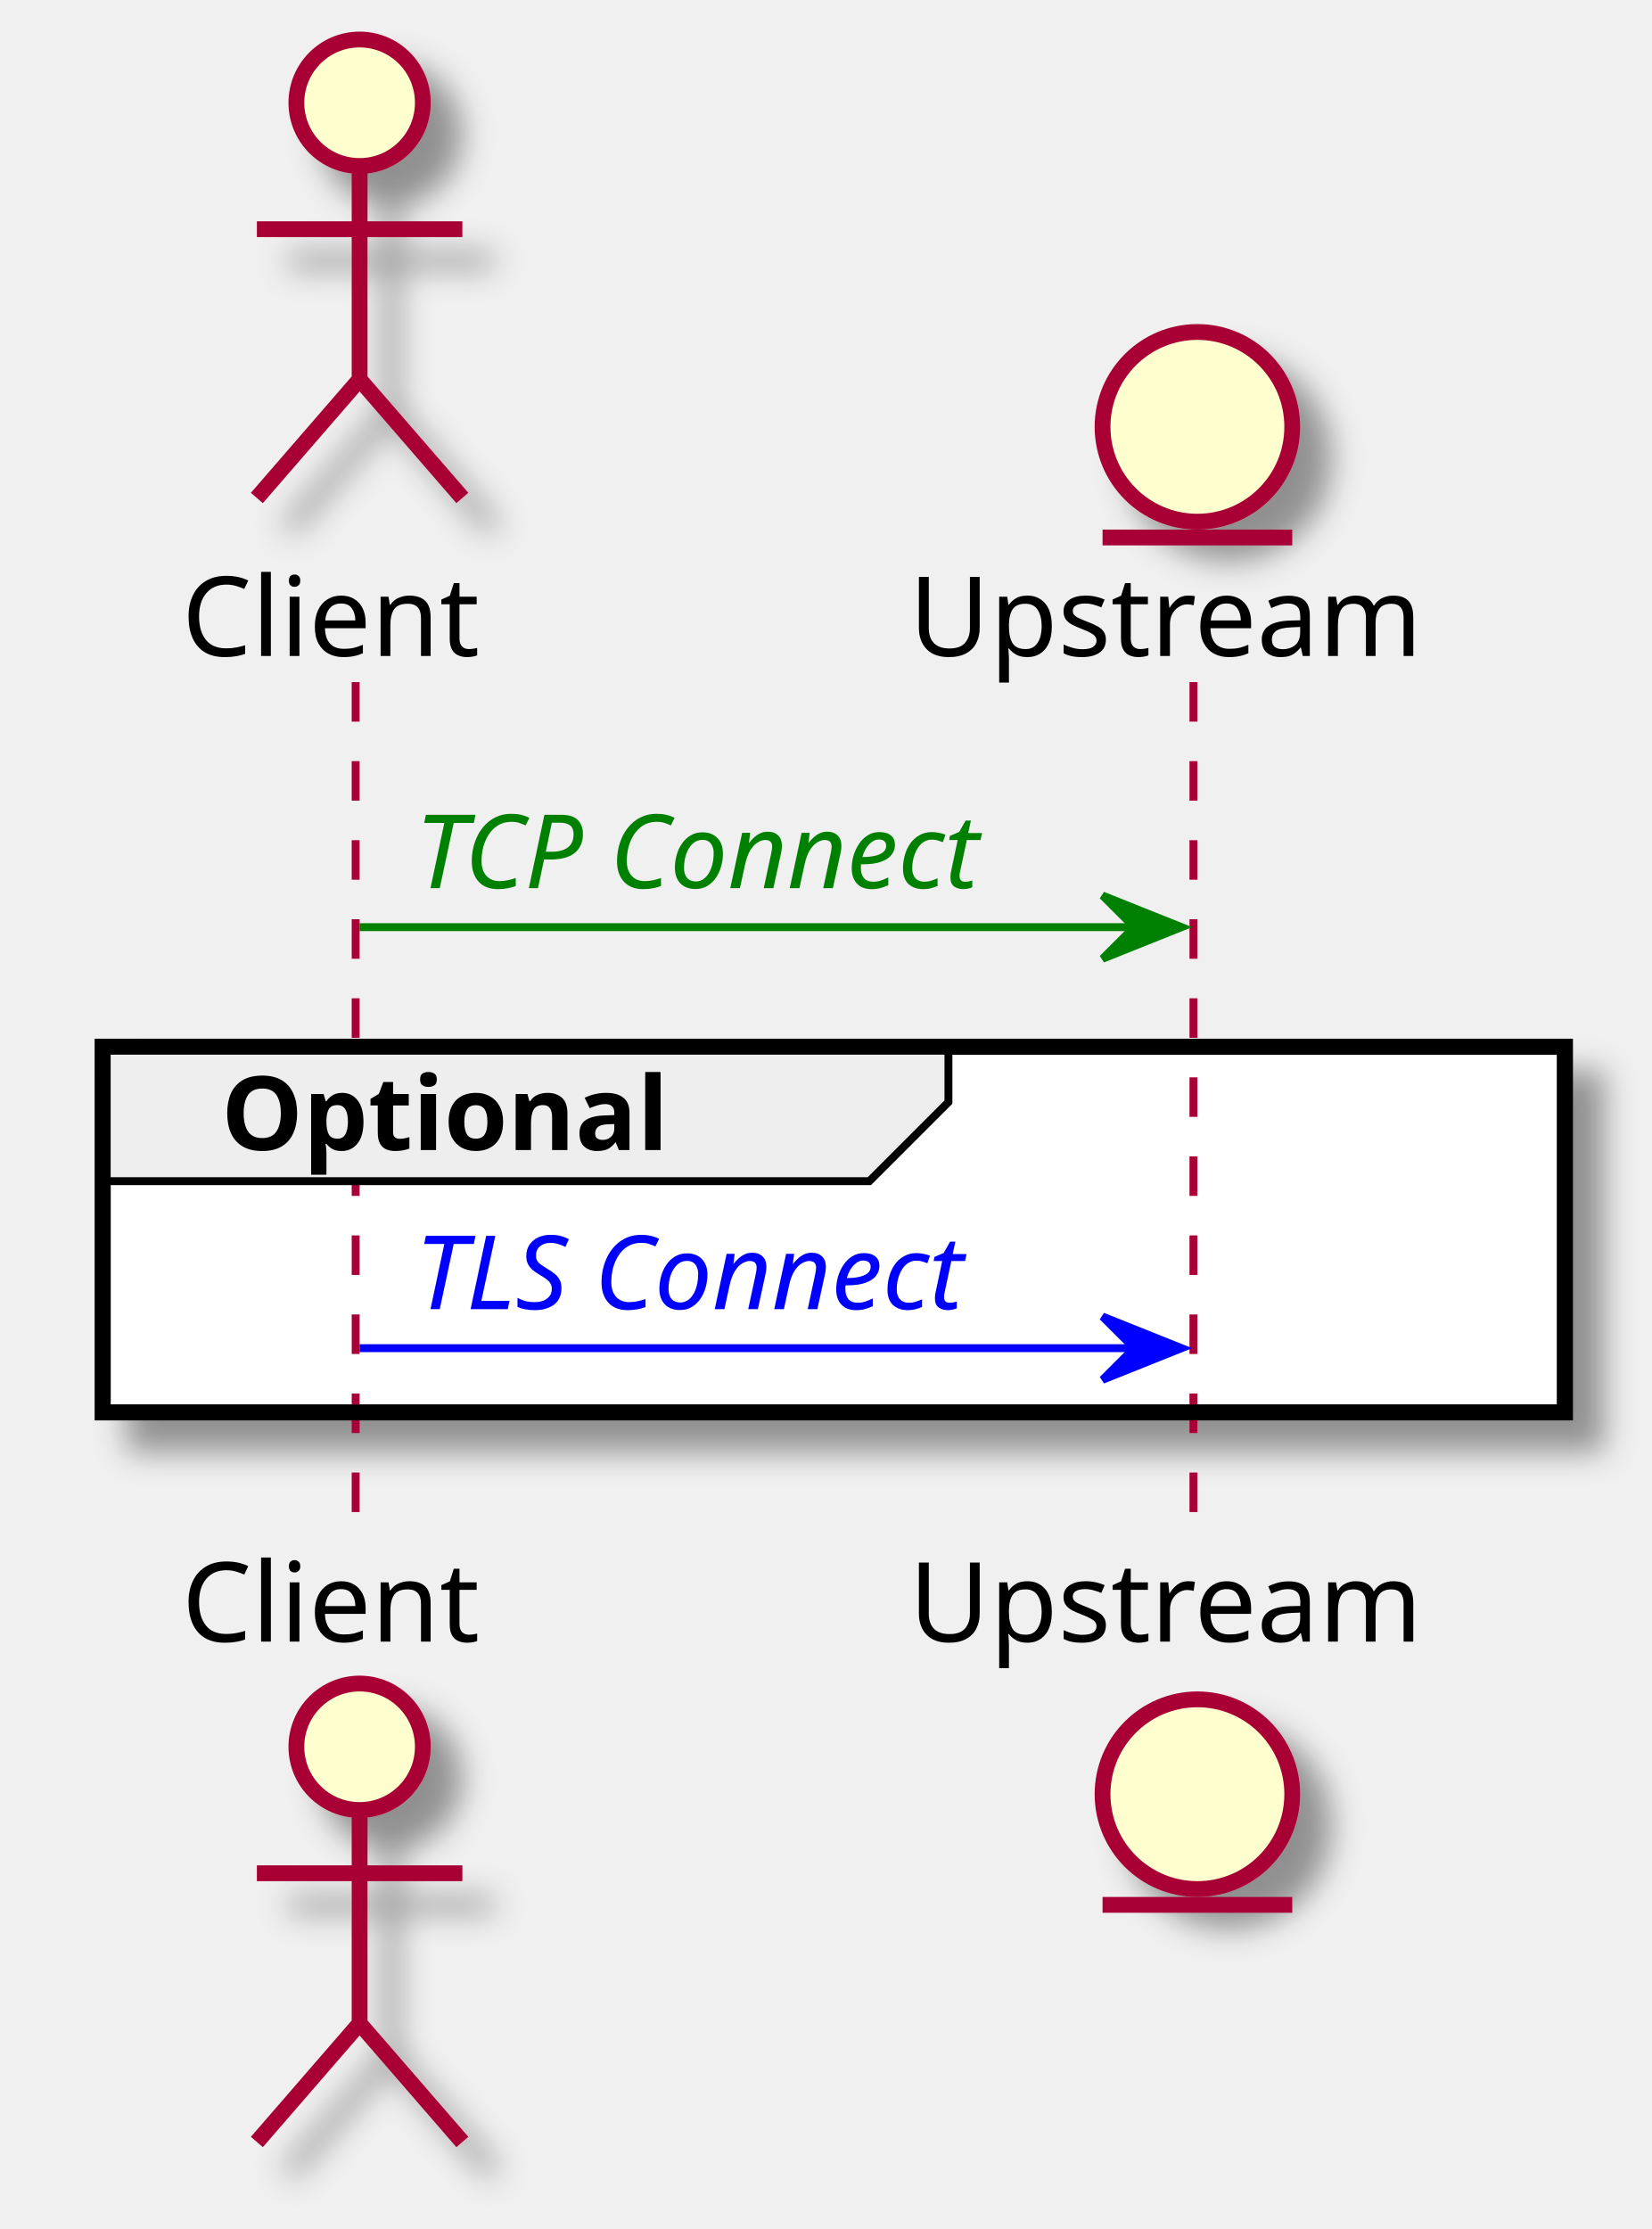
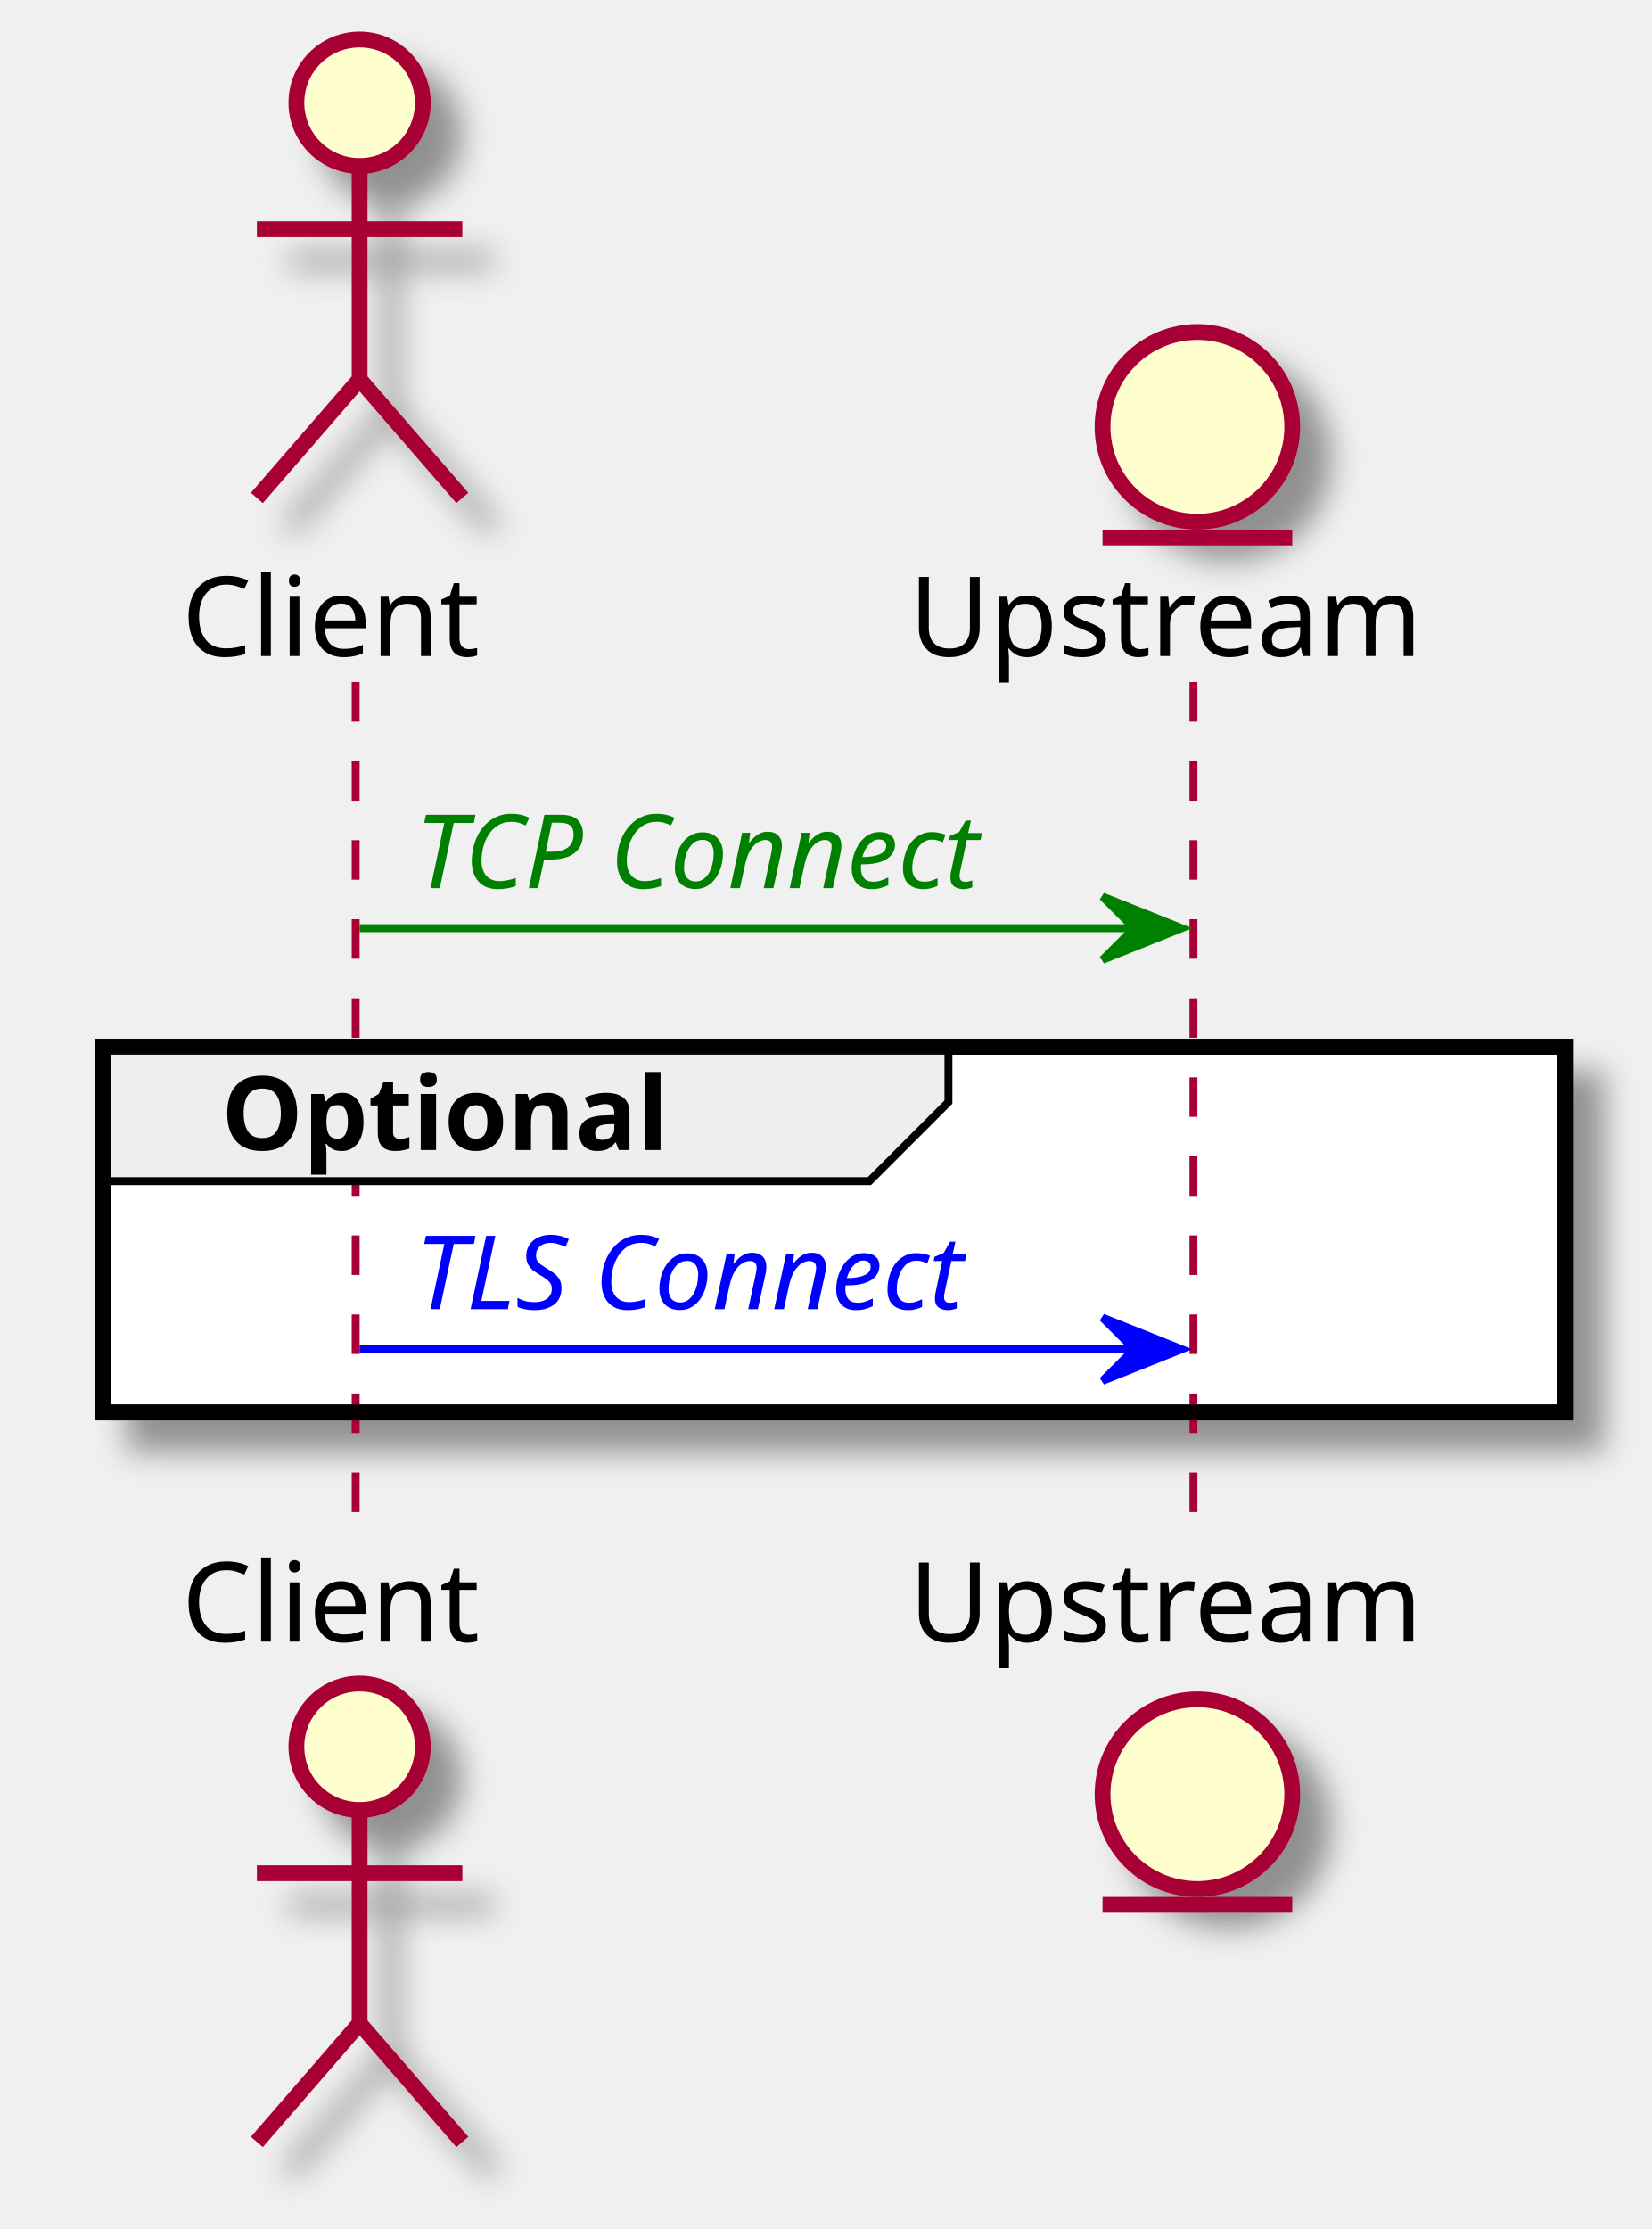
<svg xmlns="http://www.w3.org/2000/svg" contentScriptType="application/ecmascript" contentStyleType="text/css" height="282px" preserveAspectRatio="none" style="width:209px;height:282px;" version="1.1" viewBox="0 0 209 282" width="209px" zoomAndPan="magnify">
  <defs>
    <filter height="300%" id="f1a9vsa042g32u" width="300%" x="-1" y="-1">
      <feGaussianBlur result="blurOut" stdDeviation="2.0" />
      <feColorMatrix in="blurOut" result="blurOut2" type="matrix" values="0 0 0 0 0 0 0 0 0 0 0 0 0 0 0 0 0 0 .4 0" />
      <feOffset dx="4.0" dy="4.0" in="blurOut2" result="blurOut3" />
      <feBlend in="SourceGraphic" in2="blurOut3" mode="normal" />
    </filter>
  </defs>
  <g>
    <rect fill="#FFFFFF" filter="url(#f1a9vsa042g32u)" height="46.266" style="stroke: #000000; stroke-width: 2.0;" width="185" x="13" y="132.43" />
    <line style="stroke: #A80036; stroke-width: 1.0; stroke-dasharray: 5.0,5.0;" x1="45" x2="45" y1="86.297" y2="195.695" />
    <line style="stroke: #A80036; stroke-width: 1.0; stroke-dasharray: 5.0,5.0;" x1="151" x2="151" y1="86.297" y2="195.695" />
    <text fill="#000000" font-family="sans-serif" font-size="14" lengthAdjust="spacingAndGlyphs" textLength="39" x="23" y="82.995">Client</text>
    <ellipse cx="45.5" cy="13" fill="#FEFECE" filter="url(#f1a9vsa042g32u)" rx="8" ry="8" style="stroke: #A80036; stroke-width: 2.0;" />
    <path d="M45.5,21 L45.5,48 M32.5,29 L58.5,29 M45.5,48 L32.5,63 M45.5,48 L58.5,63 " fill="none" filter="url(#f1a9vsa042g32u)" style="stroke: #A80036; stroke-width: 2.0;" />
    <text fill="#000000" font-family="sans-serif" font-size="14" lengthAdjust="spacingAndGlyphs" textLength="39" x="23" y="207.69">Client</text>
    <ellipse cx="45.5" cy="220.992" fill="#FEFECE" filter="url(#f1a9vsa042g32u)" rx="8" ry="8" style="stroke: #A80036; stroke-width: 2.0;" />
    <path d="M45.5,228.992 L45.5,255.992 M32.5,236.992 L58.5,236.992 M45.5,255.992 L32.5,270.992 M45.5,255.992 L58.5,270.992 " fill="none" filter="url(#f1a9vsa042g32u)" style="stroke: #A80036; stroke-width: 2.0;" />
    <text fill="#000000" font-family="sans-serif" font-size="14" lengthAdjust="spacingAndGlyphs" textLength="67" x="115" y="82.995">Upstream</text>
    <ellipse cx="151.5" cy="54" fill="#FEFECE" filter="url(#f1a9vsa042g32u)" rx="12" ry="12" style="stroke: #A80036; stroke-width: 2.0;" />
    <line style="stroke: #A80036; stroke-width: 2.0;" x1="139.5" x2="163.5" y1="68" y2="68" />
    <text fill="#000000" font-family="sans-serif" font-size="14" lengthAdjust="spacingAndGlyphs" textLength="67" x="115" y="207.69">Upstream</text>
    <ellipse cx="151.5" cy="226.992" fill="#FEFECE" filter="url(#f1a9vsa042g32u)" rx="12" ry="12" style="stroke: #A80036; stroke-width: 2.0;" />
    <line style="stroke: #A80036; stroke-width: 2.0;" x1="139.5" x2="163.5" y1="240.992" y2="240.992" />
-     <polygon fill="#008000" points="139.5,113.297,149.5,117.297,139.5,121.297,143.5,117.297" style="stroke: #008000; stroke-width: 1.0;" />
-     <line style="stroke: #008000; stroke-width: 1.0;" x1="45.5" x2="145.5" y1="117.297" y2="117.297" />
+     <polygon fill="#008000" points="139.5,113.43,149.5,117.43,139.5,121.43,143.5,117.43" style="stroke: #008000; stroke-width: 1.0;" />
+     <line style="stroke: #008000; stroke-width: 1.0;" x1="45.5" x2="145.5" y1="117.43" y2="117.43" />
    <text fill="#008000" font-family="sans-serif" font-size="13" font-style="italic" lengthAdjust="spacingAndGlyphs" textLength="82" x="52.5" y="112.364">TCP Connect</text>
    <path d="M13,132.43 L120,132.43 L120,139.43 L110,149.43 L13,149.43 L13,132.43 " fill="#EEEEEE" style="stroke: #000000; stroke-width: 1.0;" />
    <rect fill="none" height="46.266" style="stroke: #000000; stroke-width: 2.0;" width="185" x="13" y="132.43" />
    <text fill="#000000" font-family="sans-serif" font-size="13" font-weight="bold" lengthAdjust="spacingAndGlyphs" textLength="62" x="28" y="145.497">Optional</text>
-     <polygon fill="#0000FF" points="139.5,166.562,149.5,170.562,139.5,174.562,143.5,170.562" style="stroke: #0000FF; stroke-width: 1.0;" />
-     <line style="stroke: #0000FF; stroke-width: 1.0;" x1="45.5" x2="145.5" y1="170.562" y2="170.562" />
+     <polygon fill="#0000FF" points="139.5,166.695,149.5,170.695,139.5,174.695,143.5,170.695" style="stroke: #0000FF; stroke-width: 1.0;" />
+     <line style="stroke: #0000FF; stroke-width: 1.0;" x1="45.5" x2="145.5" y1="170.695" y2="170.695" />
    <text fill="#0000FF" font-family="sans-serif" font-size="13" font-style="italic" lengthAdjust="spacingAndGlyphs" textLength="80" x="52.5" y="165.629">TLS Connect</text>
  </g>
</svg>
